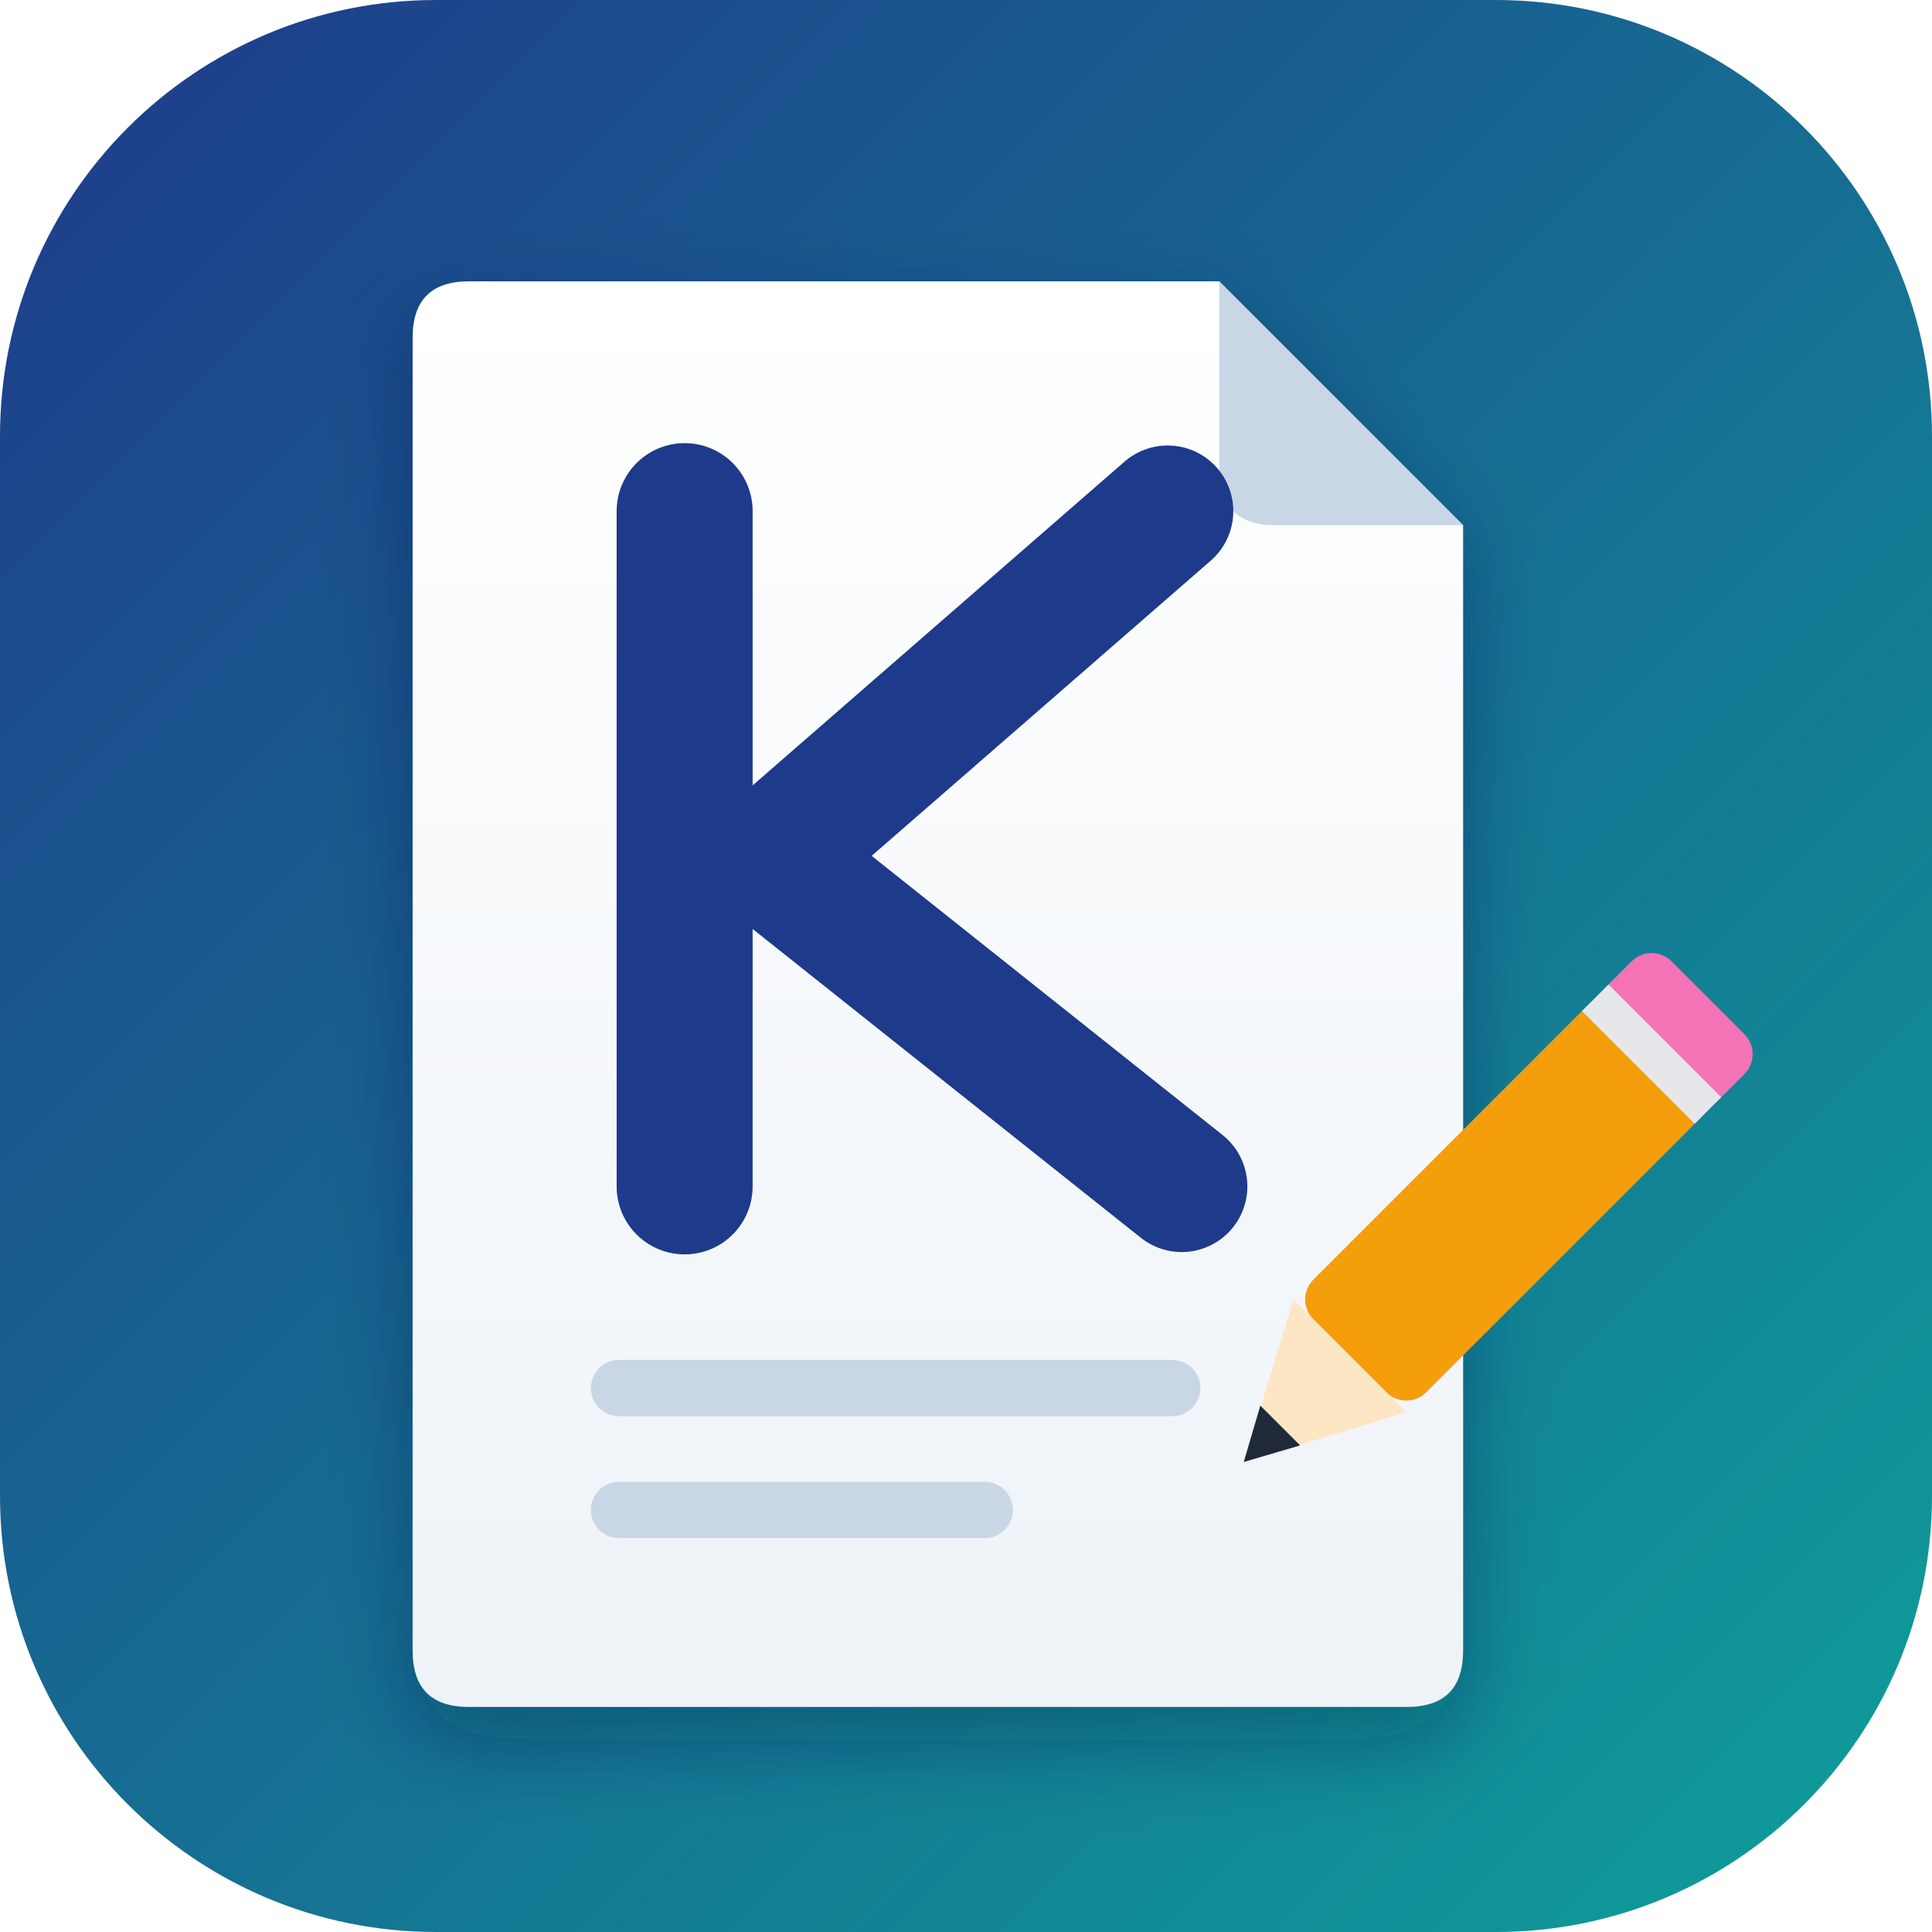
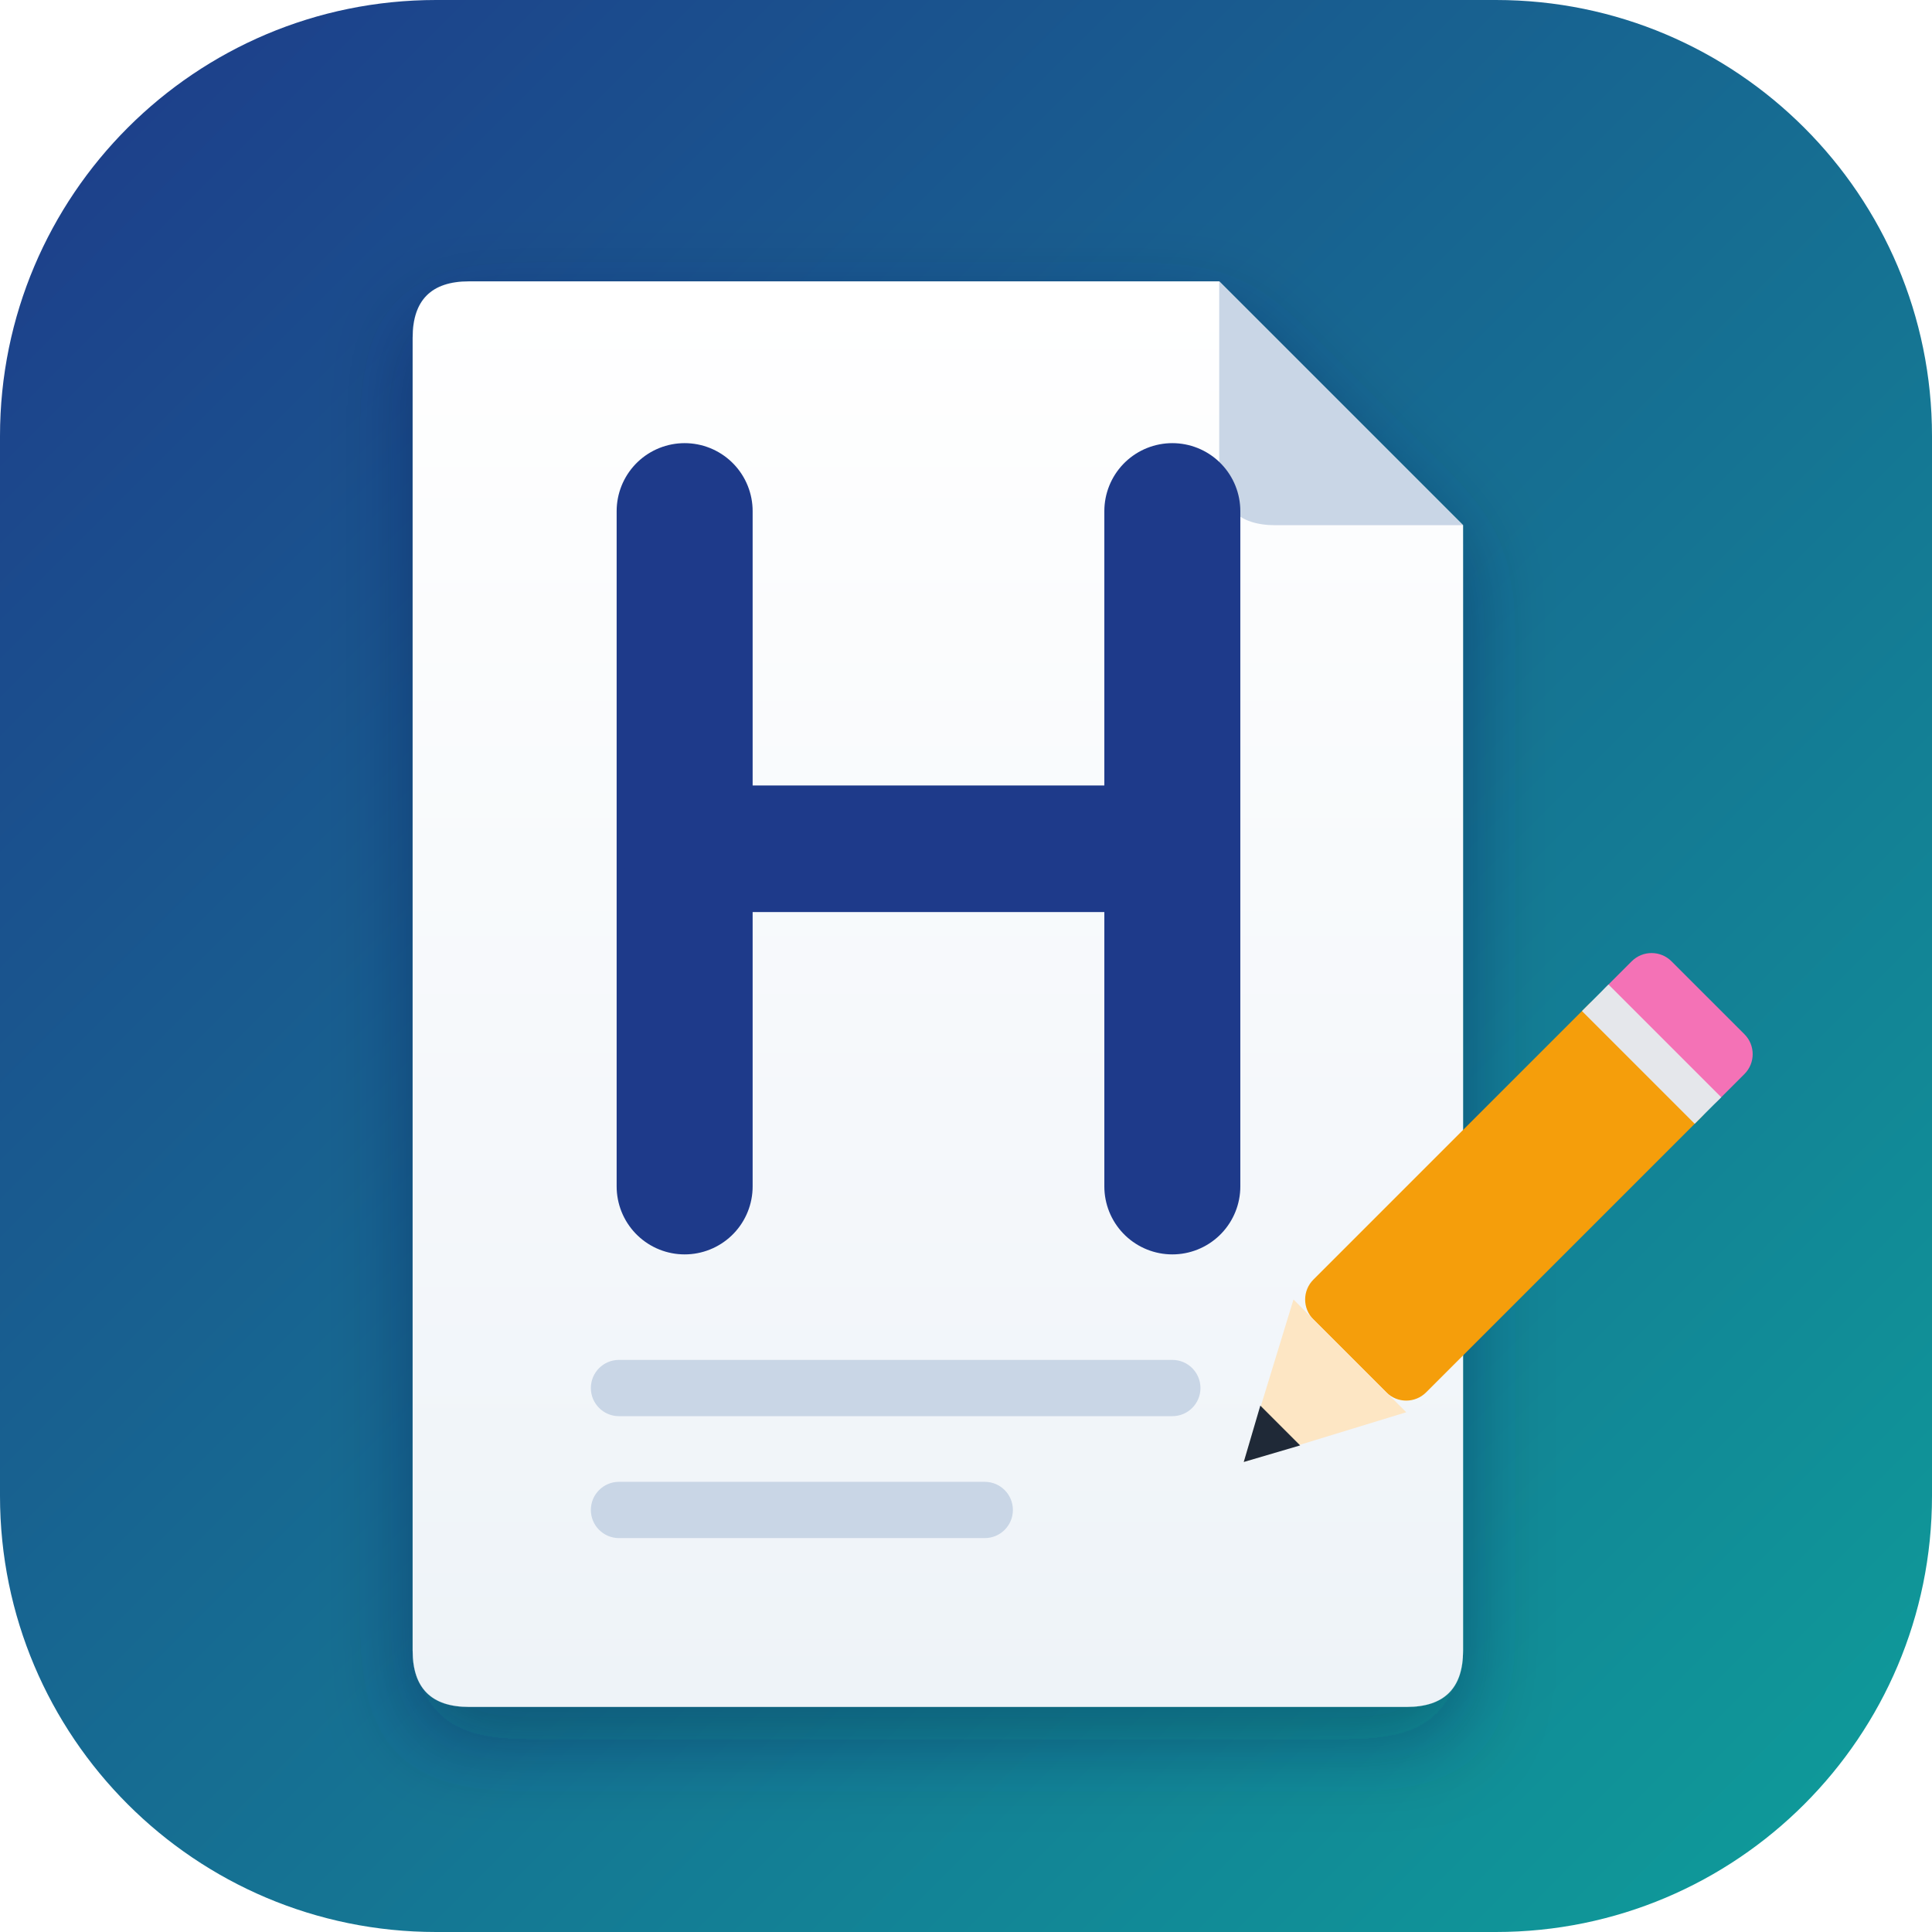
<svg xmlns="http://www.w3.org/2000/svg" viewBox="100 100 824 824">
  <defs>
    <linearGradient id="bg" x1="0" y1="0" x2="1" y2="1">
      <stop offset="0" stop-color="#1E3A8A" />
      <stop offset="1" stop-color="#0E9F9A" />
    </linearGradient>
    <linearGradient id="paper" x1="0" y1="0" x2="0" y2="1">
      <stop offset="0" stop-color="#FFFFFF" />
      <stop offset="1" stop-color="#EEF3F8" />
    </linearGradient>
    <filter id="shadow" x="-20%" y="-20%" width="140%" height="140%">
      <feDropShadow dx="0" dy="14" stdDeviation="18" flood-color="#0B1B3F" flood-opacity="0.35" />
    </filter>
  </defs>
  <rect x="100" y="100" width="824" height="824" rx="186" fill="url(#bg)" />
  <g filter="url(#shadow)">
    <path d="M300 220 H620 L724 324 V804 Q724 828 700 828 H300 Q276 828 276 804 V244 Q276 220 300 220 Z" fill="url(#paper)" />
    <path d="M620 220 V300 Q620 324 644 324 H724 Z" fill="#C9D6E6" />
  </g>
  <g stroke="#1E3A8A" stroke-linecap="round" fill="none">
    <path d="M392 318 V606" stroke-width="58" />
-     <path d="M598 318 L428 466 L604 606" stroke-width="56" stroke-linejoin="round" />
+     <path d="M600 318 V606" stroke-width="58" />
+     <path d="M392 462 H600" stroke-width="54" />
  </g>
  <g fill="#C9D6E6">
    <rect x="352" y="680" width="260" height="24" rx="12" />
    <rect x="352" y="732" width="180" height="24" rx="12" />
  </g>
  <g transform="translate(704 650) rotate(45)">
    <rect x="-34" y="-150" width="68" height="190" rx="12" fill="#F59E0B" />
    <rect x="-34" y="-176" width="68" height="40" rx="12" fill="#F472B6" />
    <rect x="-34" y="-150" width="68" height="16" fill="#E5E7EB" />
    <path d="M-34 40 L34 40 L0 104 Z" fill="#FDE6C4" />
    <path d="M-12 82 L12 82 L0 104 Z" fill="#1F2937" />
  </g>
</svg>
